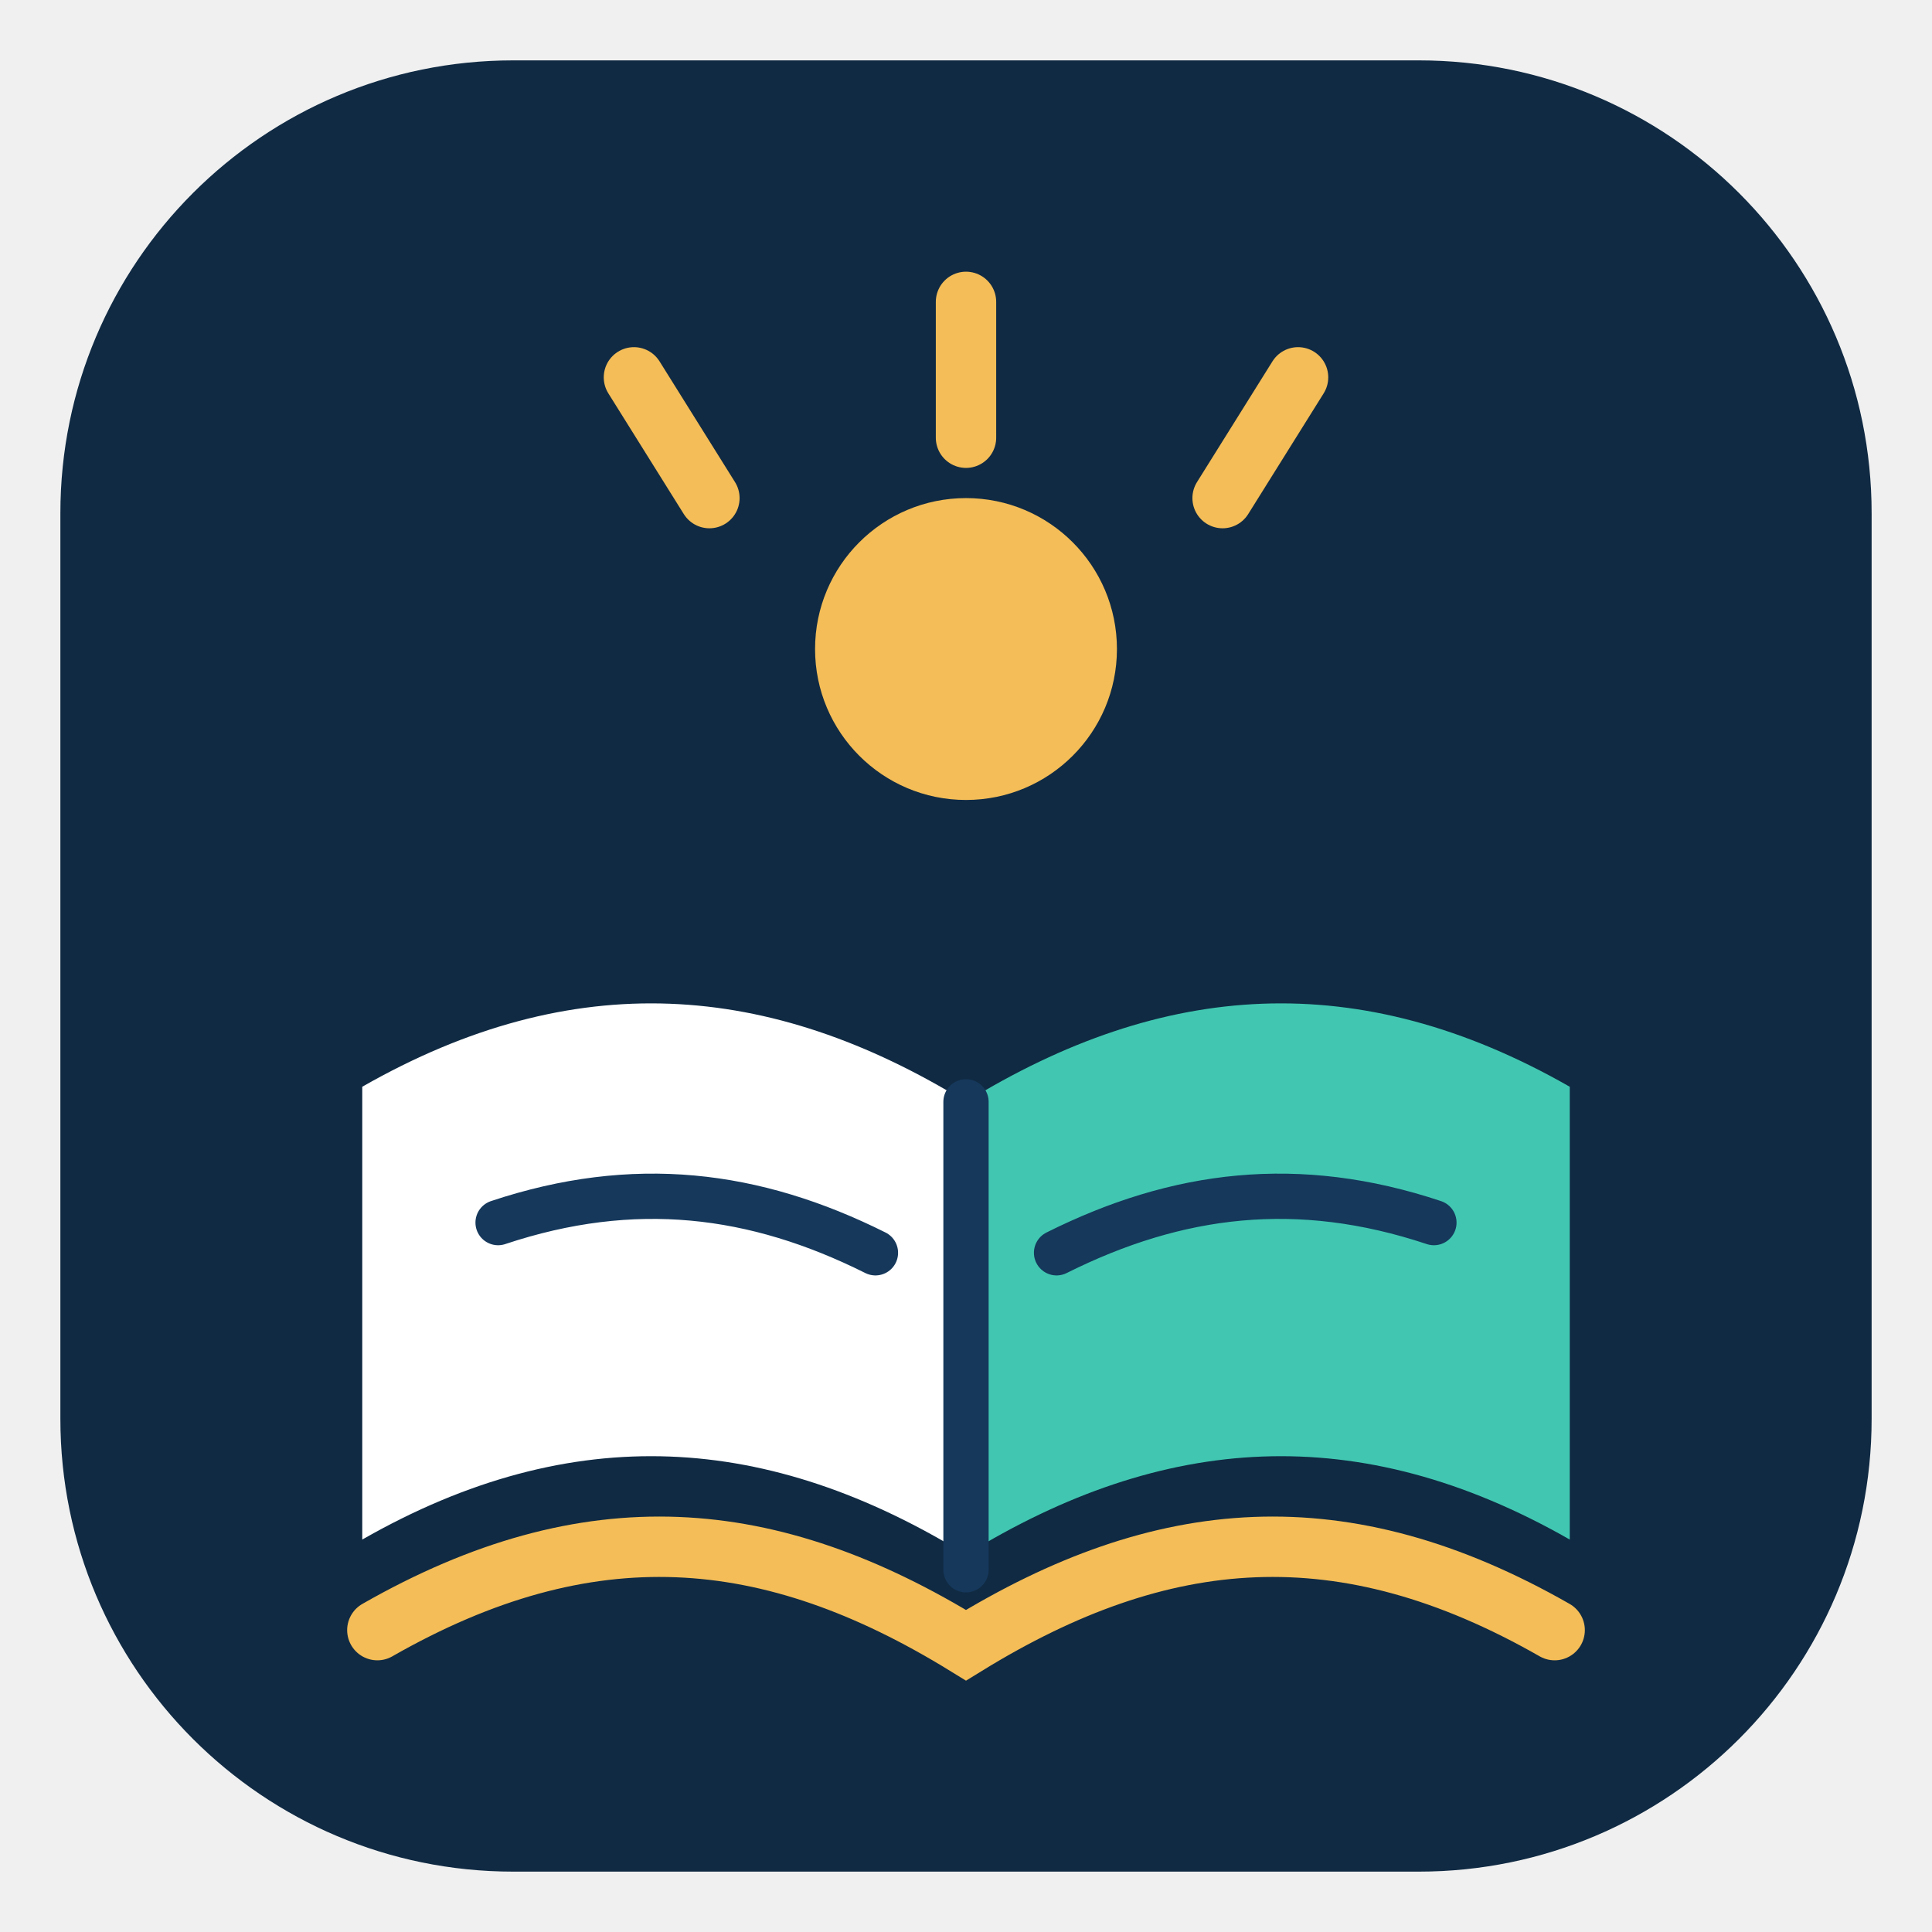
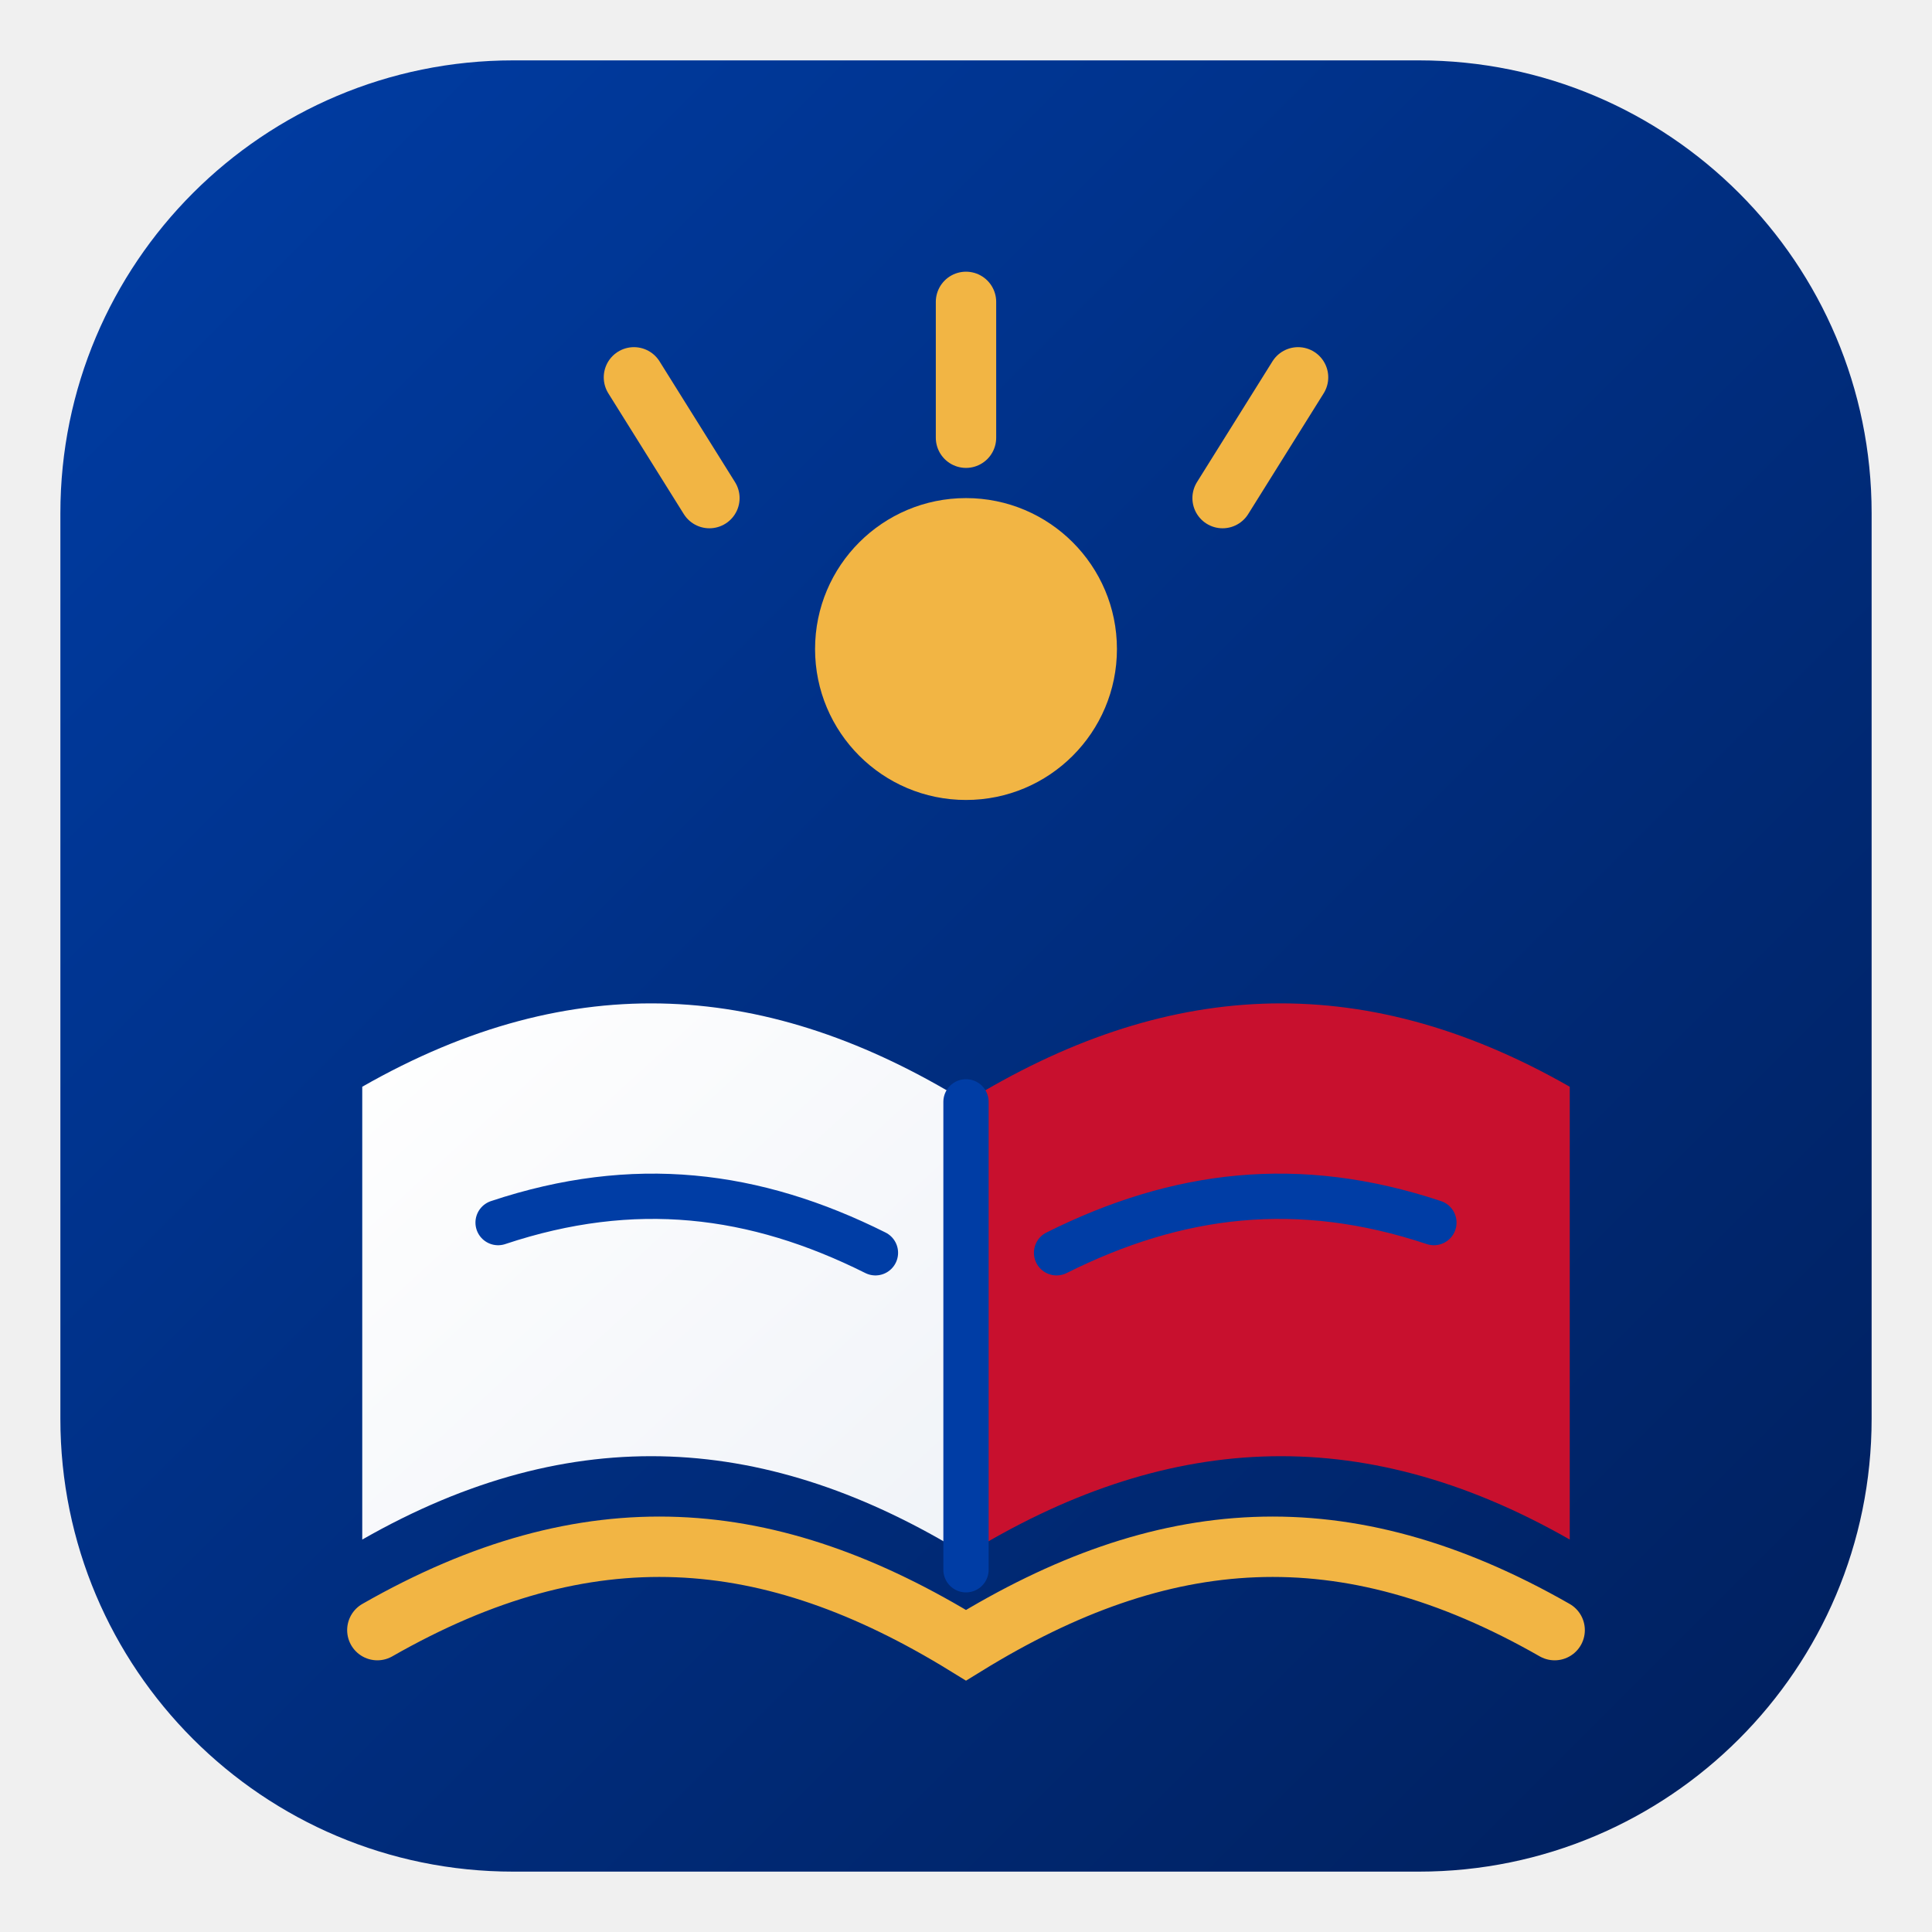
- <svg xmlns="http://www.w3.org/2000/svg" viewBox="0 0 128 128">
-   <rect x="4" y="4" width="120" height="120" rx="30" fill="#102a43" />
-   <path d="M64 20v9M42 25l5 8M86 25l-5 8" fill="none" stroke="#f4bd57" stroke-linecap="round" stroke-width="4" />
-   <circle cx="64" cy="43" r="10" fill="#f4bd57" />
-   <path d="M24 72c14-8 27-7 40 1v30c-13-8-26-9-40-1V72Z" fill="#fff" />
-   <path d="M104 72c-14-8-27-7-40 1v30c13-8 26-9 40-1V72Z" fill="#41c7b1" />
-   <path d="M64 73v31M33 81c9-3 17-2 25 2M95 81c-9-3-17-2-25 2" fill="none" stroke="#15385b" stroke-linecap="round" stroke-width="3" />
-   <path d="M25 108c14-8 26-7 39 1 13-8 25-9 39-1" fill="none" stroke="#f4bd57" stroke-linecap="round" stroke-width="4" />
+ <svg xmlns="http://www.w3.org/2000/svg" viewBox="0 0 128 128" role="img" aria-labelledby="title">
+   <defs>
+     <linearGradient id="background" x1="0" y1="0" x2="1" y2="1">
+       <stop offset="0" stop-color="#003da5" />
+       <stop offset="1" stop-color="#001f5c" />
+     </linearGradient>
+     <linearGradient id="page" x1="0" y1="0" x2="1" y2="1">
+       <stop offset="0" stop-color="#ffffff" />
+       <stop offset="1" stop-color="#f0f3f8" />
+     </linearGradient>
+   </defs>
+   <rect x="4" y="4" width="120" height="120" rx="30" fill="url(#background)" />
+   <path d="M64 20v9M42 25l5 8M86 25l-5 8" fill="none" stroke="#f2b544" stroke-linecap="round" stroke-width="4" />
+   <circle cx="64" cy="43" r="10" fill="#f2b544" />
+   <path d="M24 72c14-8 27-7 40 1v30c-13-8-26-9-40-1V72Z" fill="url(#page)" />
+   <path d="M104 72c-14-8-27-7-40 1v30c13-8 26-9 40-1V72Z" fill="#c8102e" />
+   <path d="M64 73v31M33 81c9-3 17-2 25 2M95 81c-9-3-17-2-25 2" fill="none" stroke="#003da5" stroke-linecap="round" stroke-width="3" />
+   <path d="M25 108c14-8 26-7 39 1 13-8 25-9 39-1" fill="none" stroke="#f2b544" stroke-linecap="round" stroke-width="4" />
</svg>
